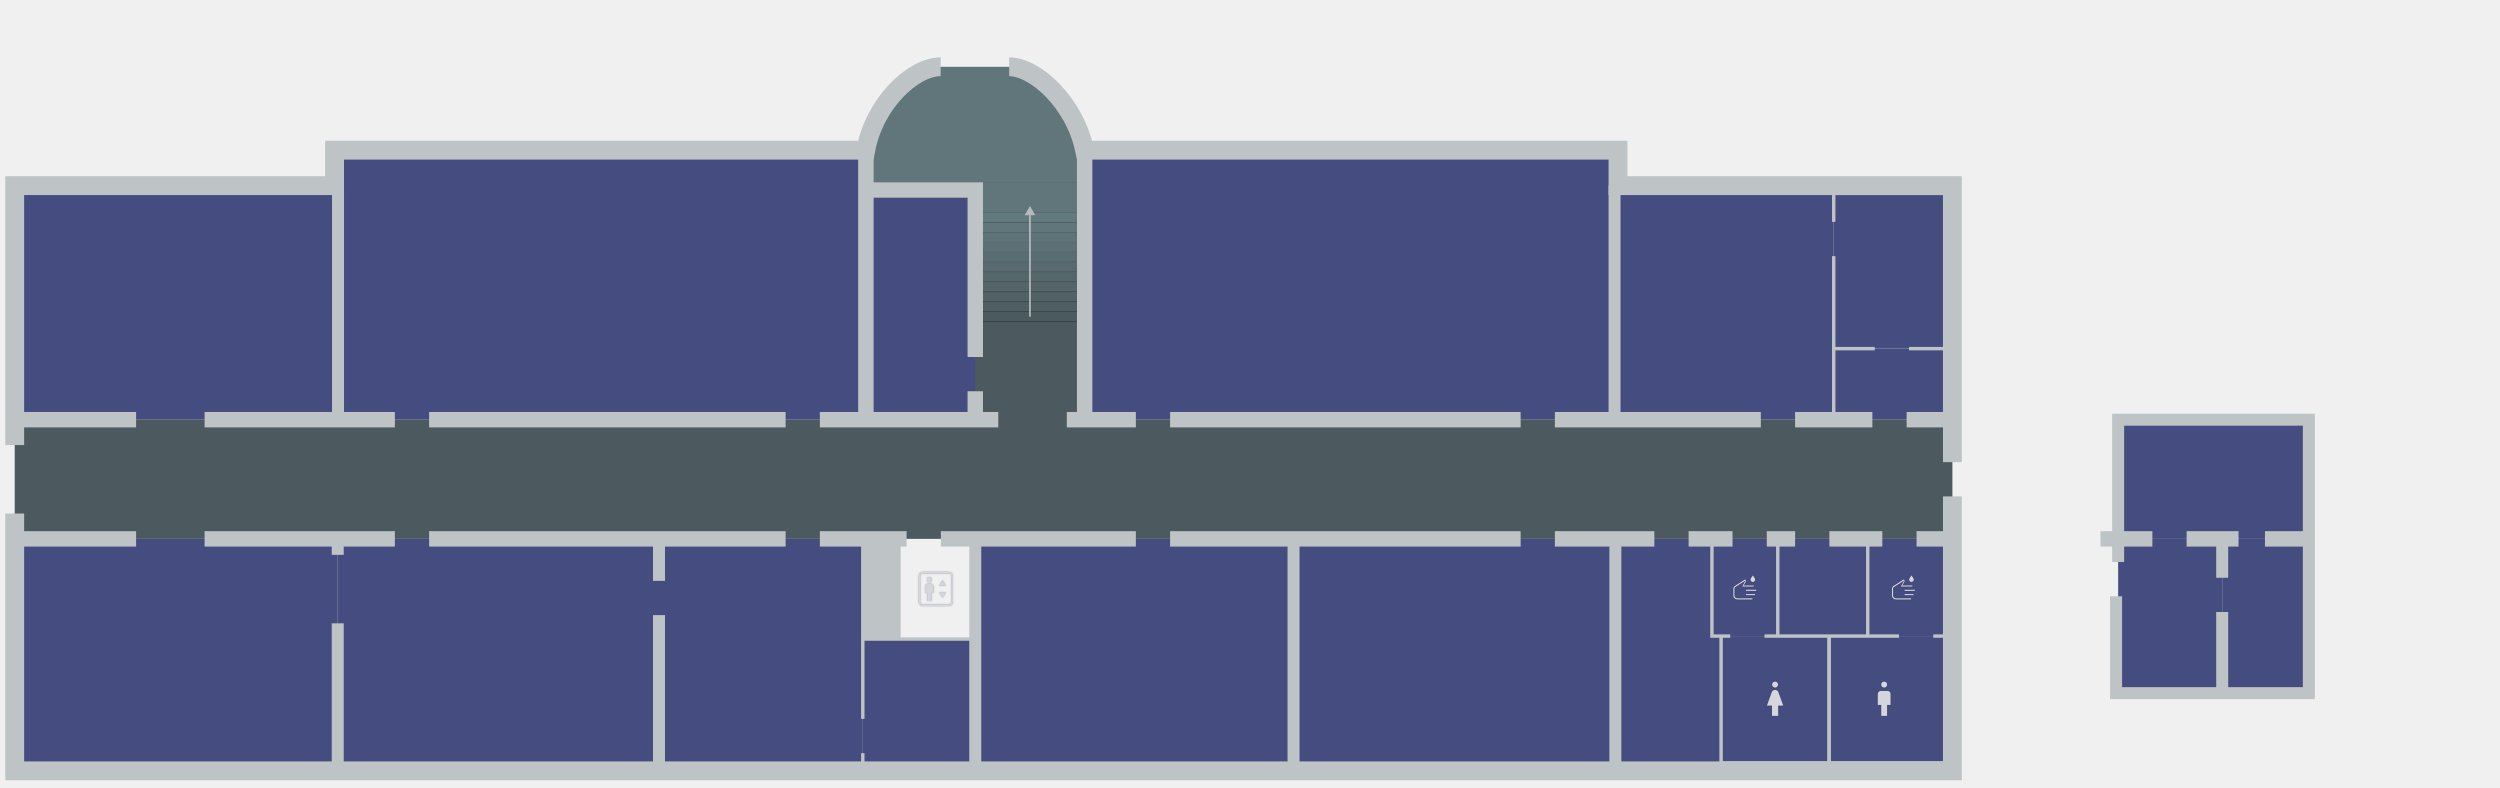
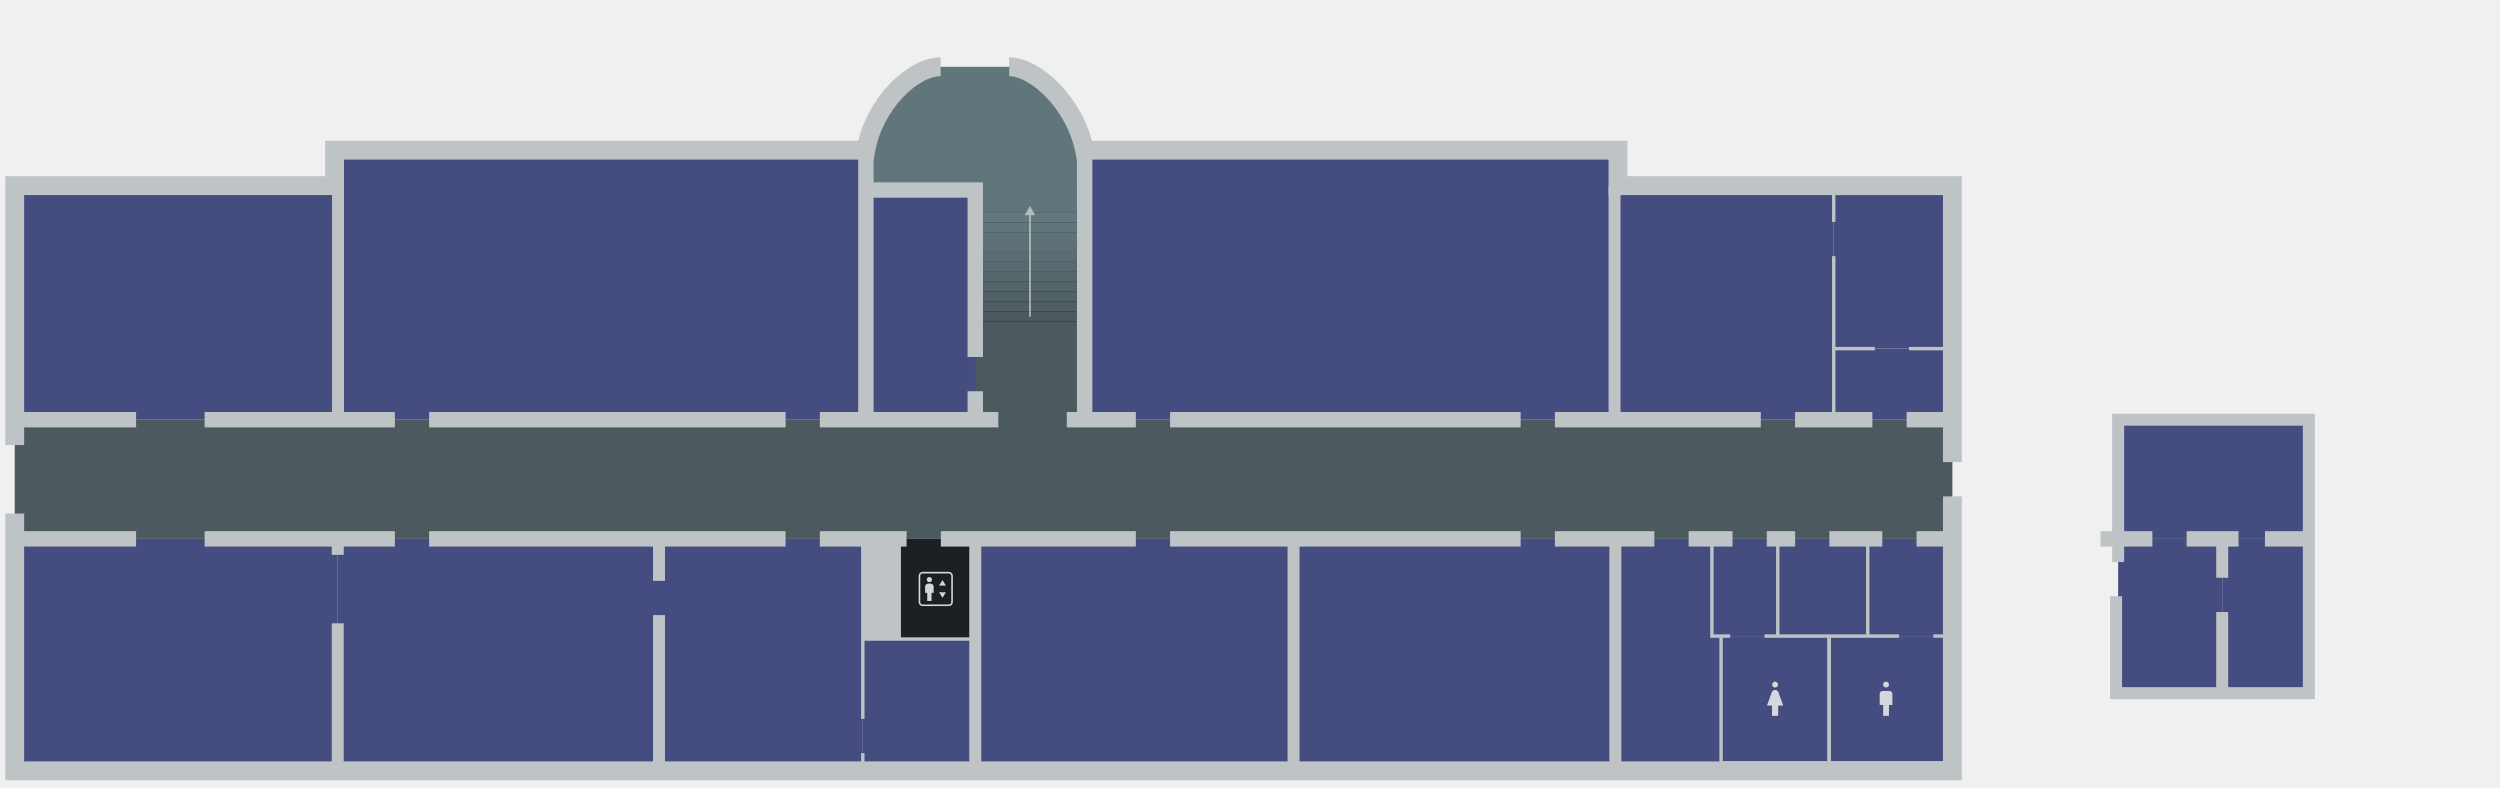
<svg xmlns="http://www.w3.org/2000/svg" width="7300" height="2300" viewBox="0 0 7300 2300" version="1.1" id="svg1" xml:space="preserve">
  <defs id="defs1">
    <linearGradient id="swatch446">
      <stop style="stop-color:#4c5a5f;stop-opacity:1" offset="0" id="stop446" />
    </linearGradient>
    <marker style="overflow:visible" id="Triangle" refX="0" refY="0" orient="auto-start-reverse" markerWidth="1" markerHeight="1" viewBox="0 0 1 1" preserveAspectRatio="xMidYMid">
      <path transform="scale(0.5)" style="fill:context-stroke;fill-rule:evenodd;stroke:context-stroke;stroke-width:1pt" d="M 5.77,0 -2.88,5 V -5 Z" id="path597" />
    </marker>
    <filter style="color-interpolation-filters:sRGB" id="filter15" x="-0.151" y="-0.072" width="1.302" height="1.144">
      <feFlood result="flood" flood-opacity="0.396" flood-color="rgb(0,0,0)" id="feFlood13" />
      <feGaussianBlur result="blur" in="SourceGraphic" stdDeviation="3" id="feGaussianBlur13" />
      <feOffset result="offset" in="blur" dx="0" dy="0" id="feOffset13" />
      <feComposite result="comp1" operator="in" in="flood" in2="offset" id="feComposite14" />
      <feComposite result="comp2" operator="over" in="SourceGraphic" in2="comp1" id="feComposite15" />
    </filter>
    <filter style="color-interpolation-filters:sRGB" id="filter17" x="-0.193" y="-0.072" width="1.386" height="1.144">
      <feFlood result="flood" flood-opacity="0.396" flood-color="rgb(0,0,0)" id="feFlood15" />
      <feGaussianBlur result="blur" in="SourceGraphic" stdDeviation="3" id="feGaussianBlur15" />
      <feOffset result="offset" in="blur" dx="0" dy="0" id="feOffset15" />
      <feComposite result="comp1" operator="in" in="flood" in2="offset" id="feComposite16" />
      <feComposite result="comp2" operator="over" in="SourceGraphic" in2="comp1" id="feComposite17" />
    </filter>
-     <filter style="color-interpolation-filters:sRGB" id="filter19" x="-0.107" y="-0.103" width="1.214" height="1.206">
-       <feFlood result="flood" flood-opacity="0.396" flood-color="rgb(0,0,0)" id="feFlood17" />
-       <feGaussianBlur result="blur" in="SourceGraphic" stdDeviation="3" id="feGaussianBlur17" />
-       <feOffset result="offset" in="blur" dx="0" dy="0" id="feOffset17" />
-       <feComposite result="comp1" operator="in" in="flood" in2="offset" id="feComposite18" />
-       <feComposite result="comp2" operator="over" in="SourceGraphic" in2="comp1" id="feComposite19" />
-     </filter>
    <filter style="color-interpolation-filters:sRGB" id="filter65" x="-0.101" y="-0.101" width="1.202" height="1.202">
      <feFlood result="flood" flood-opacity="0.396" flood-color="rgb(0,0,0)" id="feFlood64" />
      <feGaussianBlur result="blur" in="SourceGraphic" stdDeviation="3" id="feGaussianBlur64" />
      <feOffset result="offset" in="blur" dx="0" dy="0" id="feOffset64" />
      <feComposite result="comp1" operator="in" in="flood" in2="offset" id="feComposite64" />
      <feComposite result="comp2" operator="over" in="SourceGraphic" in2="comp1" id="feComposite65" />
    </filter>
    <filter style="color-interpolation-filters:sRGB" id="filter612" x="-0.017" y="-0.165" width="1.035" height="1.33">
      <feFlood result="flood" flood-opacity="1" flood-color="rgb(0,0,0)" id="feFlood611" />
      <feGaussianBlur result="blur" in="SourceGraphic" stdDeviation="2" id="feGaussianBlur611" />
      <feOffset result="offset" in="blur" dx="0" dy="0" id="feOffset611" />
      <feComposite result="comp1" operator="in" in="flood" in2="offset" id="feComposite611" />
      <feComposite result="comp2" operator="over" in="SourceGraphic" in2="comp1" id="feComposite612" />
    </filter>
    <filter style="color-interpolation-filters:sRGB" id="filter614" x="-0.017" y="-0.165" width="1.035" height="1.33">
      <feFlood result="flood" flood-opacity="1" flood-color="rgb(0,0,0)" id="feFlood612" />
      <feGaussianBlur result="blur" in="SourceGraphic" stdDeviation="2" id="feGaussianBlur612" />
      <feOffset result="offset" in="blur" dx="0" dy="0" id="feOffset612" />
      <feComposite result="comp1" operator="in" in="flood" in2="offset" id="feComposite613" />
      <feComposite result="comp2" operator="over" in="SourceGraphic" in2="comp1" id="feComposite614" />
    </filter>
    <filter style="color-interpolation-filters:sRGB" id="filter616" x="-0.017" y="-0.165" width="1.035" height="1.33">
      <feFlood result="flood" flood-opacity="1" flood-color="rgb(0,0,0)" id="feFlood614" />
      <feGaussianBlur result="blur" in="SourceGraphic" stdDeviation="2" id="feGaussianBlur614" />
      <feOffset result="offset" in="blur" dx="0" dy="0" id="feOffset614" />
      <feComposite result="comp1" operator="in" in="flood" in2="offset" id="feComposite615" />
      <feComposite result="comp2" operator="over" in="SourceGraphic" in2="comp1" id="feComposite616" />
    </filter>
    <filter style="color-interpolation-filters:sRGB" id="filter618" x="-0.017" y="-0.165" width="1.035" height="1.33">
      <feFlood result="flood" flood-opacity="1" flood-color="rgb(0,0,0)" id="feFlood616" />
      <feGaussianBlur result="blur" in="SourceGraphic" stdDeviation="2" id="feGaussianBlur616" />
      <feOffset result="offset" in="blur" dx="0" dy="0" id="feOffset616" />
      <feComposite result="comp1" operator="in" in="flood" in2="offset" id="feComposite617" />
      <feComposite result="comp2" operator="over" in="SourceGraphic" in2="comp1" id="feComposite618" />
    </filter>
    <filter style="color-interpolation-filters:sRGB" id="filter620" x="-0.017" y="-0.165" width="1.035" height="1.33">
      <feFlood result="flood" flood-opacity="1" flood-color="rgb(0,0,0)" id="feFlood618" />
      <feGaussianBlur result="blur" in="SourceGraphic" stdDeviation="2" id="feGaussianBlur618" />
      <feOffset result="offset" in="blur" dx="0" dy="0" id="feOffset618" />
      <feComposite result="comp1" operator="in" in="flood" in2="offset" id="feComposite619" />
      <feComposite result="comp2" operator="over" in="SourceGraphic" in2="comp1" id="feComposite620" />
    </filter>
    <filter style="color-interpolation-filters:sRGB" id="filter622" x="-0.017" y="-0.165" width="1.035" height="1.33">
      <feFlood result="flood" flood-opacity="1" flood-color="rgb(0,0,0)" id="feFlood620" />
      <feGaussianBlur result="blur" in="SourceGraphic" stdDeviation="2" id="feGaussianBlur620" />
      <feOffset result="offset" in="blur" dx="0" dy="0" id="feOffset620" />
      <feComposite result="comp1" operator="in" in="flood" in2="offset" id="feComposite621" />
      <feComposite result="comp2" operator="over" in="SourceGraphic" in2="comp1" id="feComposite622" />
    </filter>
    <filter style="color-interpolation-filters:sRGB" id="filter624" x="-0.017" y="-0.165" width="1.035" height="1.33">
      <feFlood result="flood" flood-opacity="1" flood-color="rgb(0,0,0)" id="feFlood622" />
      <feGaussianBlur result="blur" in="SourceGraphic" stdDeviation="2" id="feGaussianBlur622" />
      <feOffset result="offset" in="blur" dx="0" dy="0" id="feOffset622" />
      <feComposite result="comp1" operator="in" in="flood" in2="offset" id="feComposite623" />
      <feComposite result="comp2" operator="over" in="SourceGraphic" in2="comp1" id="feComposite624" />
    </filter>
    <filter style="color-interpolation-filters:sRGB" id="filter626" x="-0.017" y="-0.165" width="1.035" height="1.33">
      <feFlood result="flood" flood-opacity="1" flood-color="rgb(0,0,0)" id="feFlood624" />
      <feGaussianBlur result="blur" in="SourceGraphic" stdDeviation="2" id="feGaussianBlur624" />
      <feOffset result="offset" in="blur" dx="0" dy="0" id="feOffset624" />
      <feComposite result="comp1" operator="in" in="flood" in2="offset" id="feComposite625" />
      <feComposite result="comp2" operator="over" in="SourceGraphic" in2="comp1" id="feComposite626" />
    </filter>
    <filter style="color-interpolation-filters:sRGB" id="filter628" x="-0.017" y="-0.165" width="1.035" height="1.33">
      <feFlood result="flood" flood-opacity="1" flood-color="rgb(0,0,0)" id="feFlood626" />
      <feGaussianBlur result="blur" in="SourceGraphic" stdDeviation="2" id="feGaussianBlur626" />
      <feOffset result="offset" in="blur" dx="0" dy="0" id="feOffset626" />
      <feComposite result="comp1" operator="in" in="flood" in2="offset" id="feComposite627" />
      <feComposite result="comp2" operator="over" in="SourceGraphic" in2="comp1" id="feComposite628" />
    </filter>
    <filter style="color-interpolation-filters:sRGB" id="filter630" x="-0.017" y="-0.165" width="1.035" height="1.33">
      <feFlood result="flood" flood-opacity="1" flood-color="rgb(0,0,0)" id="feFlood628" />
      <feGaussianBlur result="blur" in="SourceGraphic" stdDeviation="2" id="feGaussianBlur628" />
      <feOffset result="offset" in="blur" dx="0" dy="0" id="feOffset628" />
      <feComposite result="comp1" operator="in" in="flood" in2="offset" id="feComposite629" />
      <feComposite result="comp2" operator="over" in="SourceGraphic" in2="comp1" id="feComposite630" />
    </filter>
    <filter style="color-interpolation-filters:sRGB" id="filter632" x="-0.017" y="-0.165" width="1.035" height="1.33">
      <feFlood result="flood" flood-opacity="1" flood-color="rgb(0,0,0)" id="feFlood630" />
      <feGaussianBlur result="blur" in="SourceGraphic" stdDeviation="2" id="feGaussianBlur630" />
      <feOffset result="offset" in="blur" dx="0" dy="0" id="feOffset630" />
      <feComposite result="comp1" operator="in" in="flood" in2="offset" id="feComposite631" />
      <feComposite result="comp2" operator="over" in="SourceGraphic" in2="comp1" id="feComposite632" />
    </filter>
    <filter style="color-interpolation-filters:sRGB" id="filter634" x="-0.017" y="-0.165" width="1.035" height="1.33">
      <feFlood result="flood" flood-opacity="1" flood-color="rgb(0,0,0)" id="feFlood632" />
      <feGaussianBlur result="blur" in="SourceGraphic" stdDeviation="2" id="feGaussianBlur632" />
      <feOffset result="offset" in="blur" dx="0" dy="0" id="feOffset632" />
      <feComposite result="comp1" operator="in" in="flood" in2="offset" id="feComposite633" />
      <feComposite result="comp2" operator="over" in="SourceGraphic" in2="comp1" id="feComposite634" />
    </filter>
    <filter style="color-interpolation-filters:sRGB" id="filter636" x="-0.017" y="-0.165" width="1.035" height="1.33">
      <feFlood result="flood" flood-opacity="1" flood-color="rgb(0,0,0)" id="feFlood634" />
      <feGaussianBlur result="blur" in="SourceGraphic" stdDeviation="2" id="feGaussianBlur634" />
      <feOffset result="offset" in="blur" dx="0" dy="0" id="feOffset634" />
      <feComposite result="comp1" operator="in" in="flood" in2="offset" id="feComposite635" />
      <feComposite result="comp2" operator="over" in="SourceGraphic" in2="comp1" id="feComposite636" />
    </filter>
    <filter style="color-interpolation-filters:sRGB" id="filter661" x="-0.017" y="-0.165" width="1.035" height="1.33">
      <feFlood result="flood" flood-opacity="1" flood-color="rgb(0,0,0)" id="feFlood660" />
      <feGaussianBlur result="blur" in="SourceGraphic" stdDeviation="2" id="feGaussianBlur660" />
      <feOffset result="offset" in="blur" dx="0" dy="0" id="feOffset660" />
      <feComposite result="comp1" operator="in" in="flood" in2="offset" id="feComposite660" />
      <feComposite result="comp2" operator="over" in="SourceGraphic" in2="comp1" id="feComposite661" />
    </filter>
    <filter style="color-interpolation-filters:sRGB" id="filter663" x="-0.017" y="-0.165" width="1.035" height="1.33">
      <feFlood result="flood" flood-opacity="1" flood-color="rgb(0,0,0)" id="feFlood661" />
      <feGaussianBlur result="blur" in="SourceGraphic" stdDeviation="2" id="feGaussianBlur661" />
      <feOffset result="offset" in="blur" dx="0" dy="0" id="feOffset661" />
      <feComposite result="comp1" operator="in" in="flood" in2="offset" id="feComposite662" />
      <feComposite result="comp2" operator="over" in="SourceGraphic" in2="comp1" id="feComposite663" />
    </filter>
    <filter style="color-interpolation-filters:sRGB" id="filter665" x="-0.017" y="-0.165" width="1.035" height="1.33">
      <feFlood result="flood" flood-opacity="1" flood-color="rgb(0,0,0)" id="feFlood663" />
      <feGaussianBlur result="blur" in="SourceGraphic" stdDeviation="2" id="feGaussianBlur663" />
      <feOffset result="offset" in="blur" dx="0" dy="0" id="feOffset663" />
      <feComposite result="comp1" operator="in" in="flood" in2="offset" id="feComposite664" />
      <feComposite result="comp2" operator="over" in="SourceGraphic" in2="comp1" id="feComposite665" />
    </filter>
    <filter style="color-interpolation-filters:sRGB" id="filter667" x="-0.017" y="-0.165" width="1.035" height="1.33">
      <feFlood result="flood" flood-opacity="1" flood-color="rgb(0,0,0)" id="feFlood665" />
      <feGaussianBlur result="blur" in="SourceGraphic" stdDeviation="2" id="feGaussianBlur665" />
      <feOffset result="offset" in="blur" dx="0" dy="0" id="feOffset665" />
      <feComposite result="comp1" operator="in" in="flood" in2="offset" id="feComposite666" />
      <feComposite result="comp2" operator="over" in="SourceGraphic" in2="comp1" id="feComposite667" />
    </filter>
    <filter style="color-interpolation-filters:sRGB" id="filter669" x="-0.017" y="-0.165" width="1.035" height="1.33">
      <feFlood result="flood" flood-opacity="1" flood-color="rgb(0,0,0)" id="feFlood667" />
      <feGaussianBlur result="blur" in="SourceGraphic" stdDeviation="2" id="feGaussianBlur667" />
      <feOffset result="offset" in="blur" dx="0" dy="0" id="feOffset667" />
      <feComposite result="comp1" operator="in" in="flood" in2="offset" id="feComposite668" />
      <feComposite result="comp2" operator="over" in="SourceGraphic" in2="comp1" id="feComposite669" />
    </filter>
    <filter style="color-interpolation-filters:sRGB" id="filter671" x="-0.017" y="-0.165" width="1.035" height="1.33">
      <feFlood result="flood" flood-opacity="1" flood-color="rgb(0,0,0)" id="feFlood669" />
      <feGaussianBlur result="blur" in="SourceGraphic" stdDeviation="2" id="feGaussianBlur669" />
      <feOffset result="offset" in="blur" dx="0" dy="0" id="feOffset669" />
      <feComposite result="comp1" operator="in" in="flood" in2="offset" id="feComposite670" />
      <feComposite result="comp2" operator="over" in="SourceGraphic" in2="comp1" id="feComposite671" />
    </filter>
    <filter style="color-interpolation-filters:sRGB" id="filter673" x="-0.017" y="-0.165" width="1.035" height="1.33">
      <feFlood result="flood" flood-opacity="1" flood-color="rgb(0,0,0)" id="feFlood671" />
      <feGaussianBlur result="blur" in="SourceGraphic" stdDeviation="2" id="feGaussianBlur671" />
      <feOffset result="offset" in="blur" dx="0" dy="0" id="feOffset671" />
      <feComposite result="comp1" operator="in" in="flood" in2="offset" id="feComposite672" />
      <feComposite result="comp2" operator="over" in="SourceGraphic" in2="comp1" id="feComposite673" />
    </filter>
    <filter style="color-interpolation-filters:sRGB" id="filter675" x="-0.017" y="-0.165" width="1.035" height="1.33">
      <feFlood result="flood" flood-opacity="1" flood-color="rgb(0,0,0)" id="feFlood673" />
      <feGaussianBlur result="blur" in="SourceGraphic" stdDeviation="2" id="feGaussianBlur673" />
      <feOffset result="offset" in="blur" dx="0" dy="0" id="feOffset673" />
      <feComposite result="comp1" operator="in" in="flood" in2="offset" id="feComposite674" />
      <feComposite result="comp2" operator="over" in="SourceGraphic" in2="comp1" id="feComposite675" />
    </filter>
    <filter style="color-interpolation-filters:sRGB" id="filter677" x="-0.017" y="-0.165" width="1.035" height="1.33">
      <feFlood result="flood" flood-opacity="1" flood-color="rgb(0,0,0)" id="feFlood675" />
      <feGaussianBlur result="blur" in="SourceGraphic" stdDeviation="2" id="feGaussianBlur675" />
      <feOffset result="offset" in="blur" dx="0" dy="0" id="feOffset675" />
      <feComposite result="comp1" operator="in" in="flood" in2="offset" id="feComposite676" />
      <feComposite result="comp2" operator="over" in="SourceGraphic" in2="comp1" id="feComposite677" />
    </filter>
    <filter style="color-interpolation-filters:sRGB" id="filter679" x="-0.017" y="-0.165" width="1.035" height="1.33">
      <feFlood result="flood" flood-opacity="1" flood-color="rgb(0,0,0)" id="feFlood677" />
      <feGaussianBlur result="blur" in="SourceGraphic" stdDeviation="2" id="feGaussianBlur677" />
      <feOffset result="offset" in="blur" dx="0" dy="0" id="feOffset677" />
      <feComposite result="comp1" operator="in" in="flood" in2="offset" id="feComposite678" />
      <feComposite result="comp2" operator="over" in="SourceGraphic" in2="comp1" id="feComposite679" />
    </filter>
    <filter style="color-interpolation-filters:sRGB" id="filter681" x="-0.017" y="-0.165" width="1.035" height="1.33">
      <feFlood result="flood" flood-opacity="1" flood-color="rgb(0,0,0)" id="feFlood679" />
      <feGaussianBlur result="blur" in="SourceGraphic" stdDeviation="2" id="feGaussianBlur679" />
      <feOffset result="offset" in="blur" dx="0" dy="0" id="feOffset679" />
      <feComposite result="comp1" operator="in" in="flood" in2="offset" id="feComposite680" />
      <feComposite result="comp2" operator="over" in="SourceGraphic" in2="comp1" id="feComposite681" />
    </filter>
    <filter style="color-interpolation-filters:sRGB" id="filter182-2" x="-0.103" y="-0.072" width="1.207" height="1.144">
      <feFlood result="flood" flood-opacity="0.396" flood-color="rgb(0,0,0)" id="feFlood181-9" />
      <feGaussianBlur result="blur" in="SourceGraphic" stdDeviation="3" id="feGaussianBlur181-8" />
      <feOffset result="offset" in="blur" dx="0" dy="0" id="feOffset181-4" />
      <feComposite result="comp1" operator="in" in="flood" in2="offset" id="feComposite181-5" />
      <feComposite result="comp2" operator="over" in="SourceGraphic" in2="comp1" id="feComposite182-1" />
    </filter>
  </defs>
  <g id="floor_0" transform="matrix(40.99417,0,0,40.99417,1.00188,-9610.757)" style="display:inline">
    <path style="font-variation-settings:'wdth' 70,'wght' 600;display:inline;fill:#4c5a5f;fill-opacity:1;stroke:none;stroke-width:.488" d="m 1.024,264.337 h 60.628 v -19.149 l 15.581,-0.049 v 19.198 H 139.044 l 1e-5,8.489 H 1.024 Z" id="path455" />
    <g id="rooms_0" style="display:inline" transform="matrix(0.02439371,0,0,0.02439371,-0.02443957,255.9871)">
-       <rect style="font-variation-settings:'wdth' 70,'wght' 600;fill:#000;fill-opacity:0;stroke:none;stroke-width:10.017;stroke-linecap:butt;stroke-linejoin:miter;stroke-dasharray:none;stroke-opacity:1" id="rect2" width="205" height="292.5" x="2629.906" y="690.28" />
+       <rect style="font-variation-settings:'wdth' 70,'wght' 600;fill:#1b2022;fill-opacity:1;stroke:none;stroke-width:10.017;stroke-linecap:butt;stroke-linejoin:miter;stroke-dasharray:none;stroke-opacity:1" id="rect2" width="205" height="292.5" x="2629.906" y="690.28" />
      <rect style="font-variation-settings:'wdth' 70,'wght' 600;display:inline;fill:#454c7f;fill-opacity:1;stroke-width:975.496;stroke-dasharray:none" id="GU001" width="1547.352" height="787" x="3167.152" y="-444.72" />
      <rect style="font-variation-settings:'wdth' 70,'wght' 600;display:inline;fill:#454c7f;fill-opacity:1;stroke-width:584.643;stroke-dasharray:none" id="GU002" width="639.964" height="683.5" x="4714.504" y="-341.22" />
      <rect style="font-variation-settings:'wdth' 70,'wght' 600;display:inline;fill:#454c7f;fill-opacity:1;stroke-width:227.443;stroke-dasharray:none" id="GU003" width="319.033" height="207.5" x="5354.468" y="134.78" />
      <rect style="font-variation-settings:'wdth' 70,'wght' 600;display:inline;fill:#454c7f;fill-opacity:1;stroke-width:334.38;stroke-dasharray:none" id="GU003_A" width="319.033" height="448.496" x="5354.468" y="-313.716" />
      <rect style="font-variation-settings:'wdth' 70,'wght' 600;display:inline;fill:#454c7f;fill-opacity:1;stroke-width:241.377;stroke-dasharray:none" id="GU005" width="262.691" height="283.836" x="5191.104" y="690.28" />
      <path style="font-variation-settings:'wdth' 70,'wght' 600;display:inline;fill:#454c7f;fill-opacity:1;stroke:none;stroke-width:0;stroke-linecap:butt;stroke-dasharray:none;stroke-opacity:1" d="m 4716.866,690.28 h 281.992 v 283.836 h 26.528 v 393.478 h -308.519 z" id="GU007" />
      <rect style="font-variation-settings:'wdth' 70,'wght' 600;display:inline;fill:#454c7f;fill-opacity:1;stroke-width:705.248;stroke-dasharray:none" id="GU008" width="939.745" height="677.314" x="3777.121" y="690.28" />
      <rect style="font-variation-settings:'wdth' 70,'wght' 600;display:inline;fill:#454c7f;fill-opacity:1;stroke-width:701.333;stroke-dasharray:none" id="GU009" width="929.341" height="677.314" x="2847.78" y="690.28" />
      <rect style="font-variation-settings:'wdth' 70,'wght' 600;display:inline;fill:#454c7f;fill-opacity:1;stroke-width:562.134;stroke-dasharray:none" id="GU010" width="595.121" height="679.5" x="1924.284" y="690.28" />
      <rect style="font-variation-settings:'wdth' 70,'wght' 600;display:inline;fill:#454c7f;fill-opacity:1;stroke-width:313.095;stroke-dasharray:none" id="GU010_A" width="326" height="384.814" x="2519.406" y="982.78" />
      <rect style="font-variation-settings:'wdth' 70,'wght' 600;display:inline;fill:#454c7f;fill-opacity:1;stroke-width:705.763;stroke-dasharray:none" id="GU011" width="938.093" height="679.5" x="986.191" y="690.28" />
      <rect style="font-variation-settings:'wdth' 70,'wght' 600;display:inline;fill:#454c7f;fill-opacity:1;stroke-width:707.679;stroke-dasharray:none" id="GU012" width="943.191" height="679.5" x="43" y="690.28" />
      <rect style="font-variation-settings:'wdth' 70,'wght' 600;display:inline;fill:#454c7f;fill-opacity:1;stroke-width:710.07;stroke-dasharray:none" id="GU013" width="944" height="683.5" x="43" y="-341.22" />
      <rect style="font-variation-settings:'wdth' 70,'wght' 600;display:inline;opacity:1;fill:#454c7f;fill-opacity:1;stroke-width:972.385;stroke-dasharray:none" id="GU014" width="1541.408" height="785" x="987" y="-442.72" />
      <rect style="font-variation-settings:'wdth' 70,'wght' 600;display:inline;opacity:1;fill:#454c7f;fill-opacity:1;stroke-width:409.135;stroke-dasharray:none" id="GU015" width="319.372" height="670.729" x="2528.408" y="-328.449" />
      <rect style="font-variation-settings:'wdth' 70,'wght' 600;display:inline;fill:#454c7f;fill-opacity:1;stroke-width:298.435;stroke-dasharray:none" id="GU_outside_1_A" width="253" height="450.5" x="6488.807" y="690.28" />
      <rect style="font-variation-settings:'wdth' 70,'wght' 600;display:inline;fill:#454c7f;fill-opacity:1;stroke-width:327.031;stroke-dasharray:none" id="GU_outside_1" width="303.806" height="450.5" x="6185.001" y="690.28" />
      <rect style="font-variation-settings:'wdth' 70,'wght' 600;display:inline;fill:#454c7f;fill-opacity:1;stroke-width:389.12;stroke-dasharray:none" id="GU_outside_2" width="556.806" height="348" x="6185.001" y="342.28" />
-       <rect style="font-variation-settings:'wdth' 70,'wght' 600;display:inline;fill:#454c7f;fill-opacity:1;stroke-width:206.492;stroke-dasharray:none" id="rect22" width="192.246" height="283.836" x="4998.858" y="690.28" />
-       <rect style="font-variation-settings:'wdth' 70,'wght' 600;display:inline;fill:#454c7f;fill-opacity:1;stroke-width:220.747;stroke-dasharray:none" id="rect44" width="219.705" height="283.836" x="5453.794" y="690.28" />
-       <rect style="font-variation-settings:'wdth' 70,'wght' 600;display:inline;fill:#454c7f;fill-opacity:1;stroke-width:308.334;stroke-dasharray:none" id="rect45" width="332.437" height="365.978" x="5341.062" y="974.116" />
-       <rect style="font-variation-settings:'wdth' 70,'wght' 600;display:inline;fill:#454c7f;fill-opacity:1;stroke-width:300.461;stroke-dasharray:none" id="rect46" width="315.676" height="365.978" x="5025.386" y="974.116" />
+       <rect style="font-variation-settings:'wdth' 70,'wght' 600;display:inline;fill:#454c7f;fill-opacity:1;stroke-width:206.492;stroke-dasharray:none" id="GU006" width="192.246" height="283.836" x="4998.858" y="690.28" />
+       <rect style="font-variation-settings:'wdth' 70,'wght' 600;display:inline;fill:#454c7f;fill-opacity:1;stroke-width:220.747;stroke-dasharray:none" id="GU004" width="219.705" height="283.836" x="5453.794" y="690.28" />
+       <rect style="font-variation-settings:'wdth' 70,'wght' 600;display:inline;fill:#454c7f;fill-opacity:1;stroke-width:308.334;stroke-dasharray:none" id="GU004_A" width="332.437" height="365.978" x="5341.062" y="974.116" />
+       <rect style="font-variation-settings:'wdth' 70,'wght' 600;display:inline;fill:#454c7f;fill-opacity:1;stroke-width:300.461;stroke-dasharray:none" id="GU006_A" width="315.676" height="365.978" x="5025.386" y="974.116" />
    </g>
    <g id="staires_0" transform="matrix(-0.02439371,0,0,-0.02439371,133.4004,264.7323)" style="display:inline">
      <path style="font-variation-settings:'wdth' 70,'wght' 600;display:inline;fill:#60767b;fill-opacity:1;stroke:none;stroke-width:0;stroke-linecap:butt;stroke-dasharray:none;stroke-opacity:1" d="m 2941.231,709.452 c -60.903,234.251 -60.752,234.045 -218.372,337.296 h -200 C 2351.9,929.875 2351.903,929.875 2302.487,709.452 Z" id="path147" transform="translate(-4.1749921e-4,-8.386638e-5)" />
      <rect style="font-variation-settings:'wdth' 70,'wght' 600;display:inline;fill:#4c5a5f;fill-opacity:1;stroke-width:8.085;stroke-dasharray:none;filter:url(#filter661)" id="rect147" width="274.372" height="29.064" x="-2599.36" y="-331.615" transform="scale(-1)" />
      <rect style="font-variation-settings:'wdth' 70,'wght' 600;display:inline;fill:#4f5e63;fill-opacity:1;stroke-width:8.085;stroke-dasharray:none;filter:url(#filter663)" id="rect148" width="274.372" height="29.064" x="-2599.36" y="-360.68" transform="scale(-1)" />
      <rect style="font-variation-settings:'wdth' 70,'wght' 600;display:inline;fill:#516166;fill-opacity:1;stroke-width:8.085;stroke-dasharray:none;filter:url(#filter665)" id="rect149" width="274.372" height="29.064" x="-2599.36" y="-389.744" transform="scale(-1)" />
      <rect style="font-variation-settings:'wdth' 70,'wght' 600;display:inline;fill:#546469;fill-opacity:1;stroke-width:8.085;stroke-dasharray:none;filter:url(#filter667)" id="rect150" width="274.372" height="29.064" x="-2599.36" y="-418.808" transform="scale(-1)" />
      <rect style="font-variation-settings:'wdth' 70,'wght' 600;display:inline;fill:#56676c;fill-opacity:1;stroke-width:8.085;stroke-dasharray:none;filter:url(#filter669)" id="rect151" width="274.372" height="29.064" x="-2599.36" y="-447.873" transform="scale(-1)" />
      <rect style="font-variation-settings:'wdth' 70,'wght' 600;display:inline;fill:#586a6f;fill-opacity:1;stroke-width:8.085;stroke-dasharray:none;filter:url(#filter671)" id="rect152" width="274.372" height="29.064" x="-2599.36" y="-476.937" transform="scale(-1)" />
      <rect style="font-variation-settings:'wdth' 70,'wght' 600;display:inline;fill:#5a6d72;fill-opacity:1;stroke-width:8.085;stroke-dasharray:none;filter:url(#filter673)" id="rect153" width="274.372" height="29.064" x="-2599.36" y="-506.002" transform="scale(-1)" />
      <rect style="font-variation-settings:'wdth' 70,'wght' 600;display:inline;fill:#5c7075;fill-opacity:1;stroke-width:8.085;stroke-dasharray:none;filter:url(#filter675)" id="rect154" width="274.372" height="29.064" x="-2599.36" y="-535.066" transform="scale(-1)" />
      <rect style="font-variation-settings:'wdth' 70,'wght' 600;display:inline;fill:#5e7378;fill-opacity:1;stroke-width:8.085;stroke-dasharray:none;filter:url(#filter677)" id="rect155" width="274.372" height="29.064" x="-2599.36" y="-564.13" transform="scale(-1)" />
      <rect style="font-variation-settings:'wdth' 70,'wght' 600;display:inline;fill:#60767b;fill-opacity:1;stroke-width:8.085;stroke-dasharray:none;filter:url(#filter679)" id="rect156" width="274.372" height="29.064" x="-2599.36" y="-593.195" transform="scale(-1)" />
      <rect style="font-variation-settings:'wdth' 70,'wght' 600;display:inline;fill:#62797e;fill-opacity:1;stroke-width:8.085;stroke-dasharray:none;filter:url(#filter681)" id="rect157" width="274.372" height="29.064" x="-2599.36" y="-622.259" transform="scale(-1)" />
      <rect style="font-variation-settings:'wdth' 70,'wght' 600;display:inline;fill:#60767b;fill-opacity:1;stroke-width:14.005;stroke-dasharray:none" id="rect158" width="274.372" height="87.203" x="-2599.36" y="-709.462" transform="scale(-1)" />
      <path style="font-variation-settings:'wdth' 70,'wght' 600;display:inline;opacity:.9;fill:none;fill-opacity:1;stroke:#bec3c6;stroke-width:5;stroke-dasharray:none;stroke-opacity:1;marker-end:url(#Triangle)" d="M 2462.173,317.083 V 622.259" id="path161" />
    </g>
    <g id="walls_0" transform="matrix(0.02439371,0,0,0.02439371,-0.02443957,244.1995)" style="display:inline">
      <path style="font-variation-settings:'wdth' 70,'wght' 600;fill:none;stroke:#bec3c6;stroke-width:55;stroke-linecap:butt;stroke-dasharray:none;stroke-opacity:1" d="M 2746.78,-205.025 C 2665.287,-205.133 2553.021,-97.649 2528,38.5 H 977 v 103.5 H 43 v 757.5" id="path173" />
      <path style="font-variation-settings:'wdth' 70,'wght' 600;fill:none;stroke:#bec3c6;stroke-width:55;stroke-dasharray:none;stroke-opacity:1" d="M 5701,949.5 V 142 h -976.5 v -103.5 H 3167 c -28.961,-139.184 -144.55,-243.525 -220.22,-243.525" id="path203" />
      <path style="font-variation-settings:'wdth' 70,'wght' 600;fill:none;stroke:#bec3c6;stroke-width:55;stroke-linecap:butt;stroke-dasharray:none;stroke-opacity:1" d="m 43,1099.5 v 751.314 h 5658 v -801.314" id="path204" />
      <path style="font-variation-settings:'wdth' 70,'wght' 600;fill:none;stroke:#bec3c6;stroke-width:45;stroke-linecap:butt;stroke-dasharray:none;stroke-opacity:1" d="M 397.418,1225.5 H 43" id="path205" transform="translate(-1.3713269e-7,-399.9998)" />
      <path style="font-variation-settings:'wdth' 70,'wght' 600;fill:none;stroke:#bec3c6;stroke-width:45;stroke-linecap:butt;stroke-dasharray:none;stroke-opacity:1" d="M 1153.012,825.5 H 597.418" id="path206" />
      <path style="font-variation-settings:'wdth' 70,'wght' 600;fill:none;stroke:#bec3c6;stroke-width:45;stroke-linecap:butt;stroke-dasharray:none;stroke-opacity:1" d="M 2293.955,1225.5 H 1253.012" id="path207" transform="translate(-1.3713269e-7,-399.9998)" />
      <path style="font-variation-settings:'wdth' 70,'wght' 600;fill:none;stroke:#bec3c6;stroke-width:45;stroke-linecap:butt;stroke-dasharray:none;stroke-opacity:1" d="m 2393.955,825.5 h 521.08" id="path208" />
      <path style="font-variation-settings:'wdth' 70,'wght' 600;fill:none;stroke:#bec3c6;stroke-width:45;stroke-linecap:butt;stroke-dasharray:none;stroke-opacity:1" d="M 3316.662,1225.5 H 3115.035" id="path209" transform="translate(-1.3713269e-7,-399.9998)" />
      <path style="font-variation-settings:'wdth' 70,'wght' 600;fill:none;stroke:#bec3c6;stroke-width:45;stroke-linecap:butt;stroke-dasharray:none;stroke-opacity:1" d="M 4440.255,825.5 H 3416.662" id="path210" />
      <path style="font-variation-settings:'wdth' 70,'wght' 600;fill:none;stroke:#bec3c6;stroke-width:45;stroke-linecap:butt;stroke-dasharray:none;stroke-opacity:1" d="M 5141.604,825.5 H 4540.255" id="path211" />
      <path style="font-variation-settings:'wdth' 70,'wght' 600;fill:none;stroke:#bec3c6;stroke-width:45;stroke-linecap:butt;stroke-dasharray:none;stroke-opacity:1" d="M 5700.999,1225.5 H 5567.332" id="path212" transform="translate(-1.3713269e-7,-399.9998)" />
      <path style="font-variation-settings:'wdth' 70,'wght' 600;fill:none;stroke:#bec3c6;stroke-width:45;stroke-linecap:butt;stroke-dasharray:none;stroke-opacity:1" d="M 397.418,1573.5 H 43" id="path213" transform="translate(-1.3713269e-7,-399.9998)" />
      <path style="font-variation-settings:'wdth' 70,'wght' 600;fill:none;stroke:#bec3c6;stroke-width:45;stroke-linecap:butt;stroke-dasharray:none;stroke-opacity:1" d="M 1153.012,1573.5 H 597.418" id="path214" transform="translate(-1.3713269e-7,-399.9998)" />
      <path style="font-variation-settings:'wdth' 70,'wght' 600;fill:none;stroke:#bec3c6;stroke-width:45;stroke-linecap:butt;stroke-dasharray:none;stroke-opacity:1" d="M 2293.955,1573.5 H 1253.012" id="path215" transform="translate(-1.3713269e-7,-399.9998)" />
      <path style="font-variation-settings:'wdth' 70,'wght' 600;fill:none;stroke:#bec3c6;stroke-width:45;stroke-linecap:butt;stroke-dasharray:none;stroke-opacity:1" d="M 3316.662,1573.5 H 2747.27" id="path216" transform="translate(-1.3713269e-7,-399.9998)" />
      <path style="font-variation-settings:'wdth' 70,'wght' 600;fill:none;stroke:#bec3c6;stroke-width:45;stroke-linecap:butt;stroke-dasharray:none;stroke-opacity:1" d="M 4440.255,1573.5 H 3416.662" id="path217" transform="translate(-1.3713269e-7,-399.9998)" />
      <path style="font-variation-settings:'wdth' 70,'wght' 600;fill:none;stroke:#bec3c6;stroke-width:45;stroke-linecap:butt;stroke-dasharray:none;stroke-opacity:1" d="M 4830.728,1573.5 H 4540.255" id="path218" transform="translate(-1.3713269e-7,-399.9998)" />
      <path style="font-variation-settings:'wdth' 70,'wght' 600;fill:none;stroke:#bec3c6;stroke-width:45;stroke-linecap:butt;stroke-dasharray:none;stroke-opacity:1" d="M 5496.381,1573.5 H 5341.769" id="path219" transform="translate(-1.3713269e-7,-399.9998)" />
      <path style="font-variation-settings:'wdth' 70,'wght' 600;fill:none;stroke:#bec3c6;stroke-width:45;stroke-linecap:butt;stroke-dasharray:none;stroke-opacity:1" d="M 5701,1573.5 H 5596.381" id="path220" transform="translate(-1.3713269e-7,-399.9998)" />
      <path style="font-variation-settings:'wdth' 70,'wght' 600;fill:none;stroke:#bec3c6;stroke-width:45;stroke-linecap:butt;stroke-dasharray:none;stroke-opacity:1" d="m 5241.769,1573.5 h -82.769" id="path221" transform="translate(-1.3713269e-7,-399.9998)" />
      <path style="font-variation-settings:'wdth' 70,'wght' 600;fill:none;stroke:#bec3c6;stroke-width:45;stroke-linecap:butt;stroke-dasharray:none;stroke-opacity:1" d="M 5059,1573.5 H 4930.728" id="path222" transform="translate(-1.3713269e-7,-399.9998)" />
      <path style="font-variation-settings:'wdth' 70,'wght' 600;fill:none;stroke:#bec3c6;stroke-width:45;stroke-linecap:butt;stroke-dasharray:none;stroke-opacity:1" d="M 2647.27,1573.5 H 2393.955" id="path223" transform="translate(-1.3713269e-7,-399.9998)" />
      <path style="font-variation-settings:'wdth' 70,'wght' 600;fill:none;stroke:#bec3c6;stroke-width:45;stroke-linecap:butt;stroke-dasharray:none;stroke-opacity:1" d="m 6284.962,1573.5 h -151.601" id="path224" transform="translate(-1.3713269e-7,-399.9998)" />
      <path style="font-variation-settings:'wdth' 70,'wght' 600;fill:none;stroke:#bec3c6;stroke-width:45;stroke-linecap:butt;stroke-dasharray:none;stroke-opacity:1" d="m 6741.807,1173.5 h -128.125" id="path225" />
      <path style="font-variation-settings:'wdth' 70,'wght' 600;fill:none;stroke:#bec3c6;stroke-width:35;stroke-linecap:butt;stroke-dasharray:none;stroke-opacity:1" d="M 987,146 V 825.5" id="path227" />
      <path style="font-variation-settings:'wdth' 70,'wght' 600;fill:none;stroke:#bec3c6;stroke-width:35;stroke-linecap:butt;stroke-dasharray:none;stroke-opacity:1" d="M 4714.504,142 V 821.5" id="path228" />
      <path style="font-variation-settings:'wdth' 70,'wght' 600;fill:none;stroke:#bec3c6;stroke-width:35;stroke-linecap:butt;stroke-dasharray:none;stroke-opacity:1" d="m 986.191,1420.099 v 432.902" id="path229" />
      <path style="font-variation-settings:'wdth' 70,'wght' 600;fill:none;stroke:#bec3c6;stroke-width:35;stroke-linecap:butt;stroke-dasharray:none;stroke-opacity:1" d="m 1924.284,1396.099 v 456.902" id="path230" />
      <path style="font-variation-settings:'wdth' 70,'wght' 600;fill:none;stroke:#bec3c6;stroke-width:35;stroke-linecap:butt;stroke-dasharray:none;stroke-opacity:1" d="m 2847.78,1171.314 v 679.5" id="path231" />
      <path style="font-variation-settings:'wdth' 70,'wght' 600;fill:none;stroke:#bec3c6;stroke-width:35;stroke-linecap:butt;stroke-dasharray:none;stroke-opacity:1" d="m 3777.121,1173.5 v 679.5" id="path232" />
      <path style="font-variation-settings:'wdth' 70,'wght' 600;fill:none;stroke:#bec3c6;stroke-width:35;stroke-linecap:butt;stroke-dasharray:none;stroke-opacity:1" d="m 4716.866,1173.5 v 679.5" id="path233" />
      <path style="font-variation-settings:'wdth' 70,'wght' 600;fill:none;stroke:#bec3c6;stroke-width:35;stroke-linecap:butt;stroke-dasharray:none;stroke-opacity:1" d="m 6179.001,1341.118 v 282.882 h 562.806 V 825.5 H 6185.001 V 1241.118" id="path235" />
      <path style="font-variation-settings:'wdth' 70,'wght' 600;fill:none;stroke:#bec3c6;stroke-width:35;stroke-linecap:butt;stroke-dasharray:none;stroke-opacity:1" d="m 6488.807,1173.5 v 113.58" id="path236" />
      <path style="font-variation-settings:'wdth' 70,'wght' 600;fill:none;stroke:#bec3c6;stroke-width:10;stroke-linecap:butt;stroke-dasharray:none;stroke-opacity:1" d="m 2519.406,1173.5 v 292.5 h 333" id="path237" />
      <path style="font-variation-settings:'wdth' 70,'wght' 600;fill:none;stroke:#bec3c6;stroke-width:10;stroke-linecap:butt;stroke-dasharray:none;stroke-opacity:1" d="m 2624.906,1173.5 v 292.5" id="path238" />
      <path style="font-variation-settings:'wdth' 70,'wght' 600;fill:none;stroke:#bec3c6;stroke-width:10;stroke-linecap:butt;stroke-dasharray:none;stroke-opacity:1" d="m 2519.406,1466 v 233.128" id="path239" />
      <path style="font-variation-settings:'wdth' 70,'wght' 600;fill:none;stroke:#bec3c6;stroke-width:10;stroke-linecap:butt;stroke-dasharray:none;stroke-opacity:1" d="m 2519.406,1799.128 v 51.686" id="path240" />
      <path style="font-variation-settings:'wdth' 70,'wght' 600;fill:none;stroke:#bec3c6;stroke-width:45;stroke-linecap:butt;stroke-dasharray:none;stroke-opacity:1" d="M 2528.408,40.5 V 825.5" id="path242" />
      <path style="font-variation-settings:'wdth' 70,'wght' 600;fill:none;stroke:#bec3c6;stroke-width:45;stroke-linecap:butt;stroke-dasharray:none;stroke-opacity:1" d="M 3167.152,40.5 V 825.5" id="path244" />
      <path style="font-variation-settings:'wdth' 70,'wght' 600;fill:none;stroke:#bec3c6;stroke-width:10;stroke-linecap:butt;stroke-dasharray:none;stroke-opacity:1" d="m 5052.351,1457.336 h -53.493 v -283.836" id="path245" />
      <path style="font-variation-settings:'wdth' 70,'wght' 600;fill:none;stroke:#bec3c6;stroke-width:10;stroke-linecap:butt;stroke-dasharray:none;stroke-opacity:1" d="M 5545.212,1457.336 H 5152.351" id="path246" />
      <path style="font-variation-settings:'wdth' 70,'wght' 600;fill:none;stroke:#bec3c6;stroke-width:10;stroke-linecap:butt;stroke-dasharray:none;stroke-opacity:1" d="m 5690,1457.336 h -44.788" id="path247" />
      <path style="font-variation-settings:'wdth' 70,'wght' 600;fill:none;stroke:#bec3c6;stroke-width:10;stroke-linecap:butt;stroke-dasharray:none;stroke-opacity:1" d="M 5191.104,1457.336 V 1173.5" id="path248" />
      <path style="font-variation-settings:'wdth' 70,'wght' 600;fill:none;stroke:#bec3c6;stroke-width:10;stroke-linecap:butt;stroke-dasharray:none;stroke-opacity:1" d="M 5453.794,1457.336 V 1173.5" id="path249" />
      <path style="font-variation-settings:'wdth' 70,'wght' 600;fill:none;stroke:#bec3c6;stroke-width:10;stroke-linecap:butt;stroke-dasharray:none;stroke-opacity:1" d="m 5341.062,1850.814 v -393.478" id="path250" />
      <path style="font-variation-settings:'wdth' 70,'wght' 600;fill:none;stroke:#bec3c6;stroke-width:10;stroke-linecap:butt;stroke-dasharray:none;stroke-opacity:1" d="m 5341.062,1850.814 v -393.478" id="path251" />
      <path style="font-variation-settings:'wdth' 70,'wght' 600;fill:none;stroke:#bec3c6;stroke-width:10;stroke-linecap:butt;stroke-dasharray:none;stroke-opacity:1" d="m 5025.605,1850.814 v -393.478" id="path252" />
      <path style="font-variation-settings:'wdth' 70,'wght' 600;fill:none;stroke:#bec3c6;stroke-width:45;stroke-linecap:butt;stroke-dasharray:none;stroke-opacity:1" d="M 2847.78,642.466 V 154.771 H 2528.409" id="path256" />
      <rect style="font-variation-settings:'wdth' 70,'wght' 600;fill:#bec3c6;fill-opacity:1;stroke:none;stroke-width:0;stroke-linecap:butt;stroke-dasharray:none;stroke-opacity:1" id="rect259" width="105.5" height="292.5" x="2519.406" y="1173.5" />
      <path style="font-variation-settings:'wdth' 70,'wght' 600;fill:none;stroke:#bec3c6;stroke-width:35;stroke-linecap:butt;stroke-dasharray:none;stroke-opacity:1" d="m 1924.284,1173.5 v 122.598" id="path266" />
      <path style="font-variation-settings:'wdth' 70,'wght' 600;fill:none;stroke:#bec3c6;stroke-width:35;stroke-linecap:butt;stroke-dasharray:none;stroke-opacity:1" d="m 986.191,1173.5 v 46.598" id="path267" />
      <path style="font-variation-settings:'wdth' 70,'wght' 600;fill:none;stroke:#bec3c6;stroke-width:45;stroke-linecap:butt;stroke-dasharray:none;stroke-opacity:1" d="M 5467.332,825.5 H 5241.604" id="path268" />
      <path style="font-variation-settings:'wdth' 70,'wght' 600;fill:none;stroke:#bec3c6;stroke-width:45;stroke-linecap:butt;stroke-dasharray:none;stroke-opacity:1" d="m 6536.563,1173.5 h -151.601" id="path269" />
      <path style="font-variation-settings:'wdth' 70,'wght' 600;fill:none;stroke:#bec3c6;stroke-width:35;stroke-linecap:butt;stroke-dasharray:none;stroke-opacity:1" d="m 6488.807,1387.08 v 236.92" id="path270" />
      <path style="font-variation-settings:'wdth' 70,'wght' 600;fill:none;stroke:#bec3c6;stroke-width:10;stroke-linecap:butt;stroke-dasharray:none;stroke-opacity:1" d="M 5354.468,825.5 V 347.919" id="path271" />
      <path style="font-variation-settings:'wdth' 70,'wght' 600;fill:none;stroke:#bec3c6;stroke-width:10;stroke-linecap:butt;stroke-dasharray:none;stroke-opacity:1" d="M 5354.468,247.919 V 142" id="path272" />
      <path style="font-variation-settings:'wdth' 70,'wght' 600;fill:none;stroke:#bec3c6;stroke-width:10;stroke-linecap:butt;stroke-dasharray:none;stroke-opacity:1" d="M 5701,618 H 5574.376" id="path273" />
      <path style="font-variation-settings:'wdth' 70,'wght' 600;fill:none;stroke:#bec3c6;stroke-width:10;stroke-linecap:butt;stroke-dasharray:none;stroke-opacity:1" d="M 5474.376,618 H 5354.468" id="path274" />
      <path style="font-variation-settings:'wdth' 70,'wght' 600;fill:none;stroke:#bec3c6;stroke-width:45;stroke-linecap:butt;stroke-dasharray:none;stroke-opacity:1" d="m 2847.78,742.466 v 83.034" id="path275" />
    </g>
    <g id="icons_0" transform="matrix(0.02439371,0,0,0.02439371,-0.02443957,244.1995)" style="display:inline">
-       <path d="m 5493.231,1690.325 v -31.865 h -10.104 v -32.254 q 0,-3.562 2.558,-6.12 2.558,-2.558 6.12,-2.558 h 19.948 q 3.562,0 6.12,2.558 2.558,2.558 2.558,6.12 v 32.254 h -10.104 v 31.865 z m 8.56,-82.642 q -3.689,0 -6.189,-2.554 -2.5,-2.554 -2.5,-6.114 0,-3.689 2.49,-6.189 2.49,-2.5 6.179,-2.5 3.689,0 6.189,2.49 2.5,2.49 2.5,6.179 0,3.56 -2.49,6.124 -2.49,2.565 -6.179,2.565 z" id="path260" style="fill:#fff;fill-opacity:.799;stroke-width:.13;filter:url(#filter17)" />
+       <path d="m 5498.731,1690.325 v -31.865 h -10.104 v -32.254 q 0,-3.562 2.558,-6.12 2.558,-2.558 6.12,-2.558 h 19.948 q 3.562,0 6.12,2.558 2.558,2.558 2.558,6.12 v 32.254 h -10.104 v 31.865 z m 8.56,-82.642 q -3.689,0 -6.189,-2.554 -2.5,-2.554 -2.5,-6.114 0,-3.689 2.49,-6.189 2.49,-2.5 6.179,-2.5 3.689,0 6.189,2.49 2.5,2.49 2.5,6.179 0,3.56 -2.49,6.124 -2.49,2.565 -6.179,2.565 z" id="path260" style="fill:#fff;fill-opacity:.799;stroke-width:.13;filter:url(#filter17)" />
      <path d="m 5174.156,1690.325 v -30.052 h -14.767 l 14.21,-39.446 q 1.121,-2.898 3.837,-4.589 2.716,-1.691 5.788,-1.691 3.072,0 5.788,1.691 2.716,1.691 3.854,4.578 l 14.192,39.457 h -14.767 v 30.052 z m 9.078,-82.642 q -3.689,0 -6.189,-2.55 -2.5,-2.55 -2.5,-6.118 0,-3.689 2.49,-6.189 2.49,-2.5 6.179,-2.5 3.689,0 6.189,2.49 2.5,2.49 2.5,6.114 0,3.624 -2.49,6.189 -2.49,2.565 -6.179,2.565 z" id="path261" style="fill:#fff;fill-opacity:.803;stroke-width:.13;filter:url(#filter15)" />
-       <path d="m 5581.397,1299.349 q -2.621,0 -4.625,-2.02 -2.003,-2.02 -2.003,-4.636 0,-2.344 1.583,-5.186 1.583,-2.842 5.079,-7.09 3.496,4.248 5.066,7.09 1.57,2.842 1.57,5.186 0,2.652 -2.024,4.654 -2.024,2.002 -4.646,2.002 z m -44.09,51.069 q -5.388,0 -9.082,-3.14 -3.694,-3.14 -3.694,-8.496 v -19.947 q 0,-2.219 1.047,-4.236 1.047,-2.017 3.109,-3.337 l 30.116,-19.393 0.636,0.277 q 1.368,1.194 1.792,3.091 0.424,1.896 -0.407,3.558 l -6.095,10.712 h 28.074 q 0.619,0 1.094,0.478 0.476,0.478 0.476,1.125 0,0.672 -0.476,1.151 -0.476,0.479 -1.094,0.479 h -32.322 l 9.789,-17.823 -29.736,19.116 q -1.385,0.739 -2.078,2.065 -0.693,1.326 -0.693,2.737 v 19.947 q 0,3.982 2.777,6.193 2.777,2.211 6.735,2.211 h 41.834 q 0.619,0 1.094,0.478 0.476,0.478 0.476,1.125 0,0.672 -0.476,1.151 -0.476,0.479 -1.094,0.479 z m 24.164,-25.119 v -3.232 h 28.72 q 0.619,0 1.094,0.478 0.475,0.478 0.475,1.125 0,0.672 -0.475,1.151 -0.476,0.479 -1.094,0.479 z m 0,12.559 v -3.232 h 25.026 q 0.658,0 1.16,0.478 0.502,0.478 0.502,1.125 0,0.672 -0.502,1.151 -0.502,0.479 -1.16,0.479 z m -16.808,-12.559 z" id="path262" style="fill:#fff;fill-opacity:.799;stroke-width:.092;filter:url(#filter19)" />
-       <path d="m 5118.232,1299.349 q -2.621,0 -4.625,-2.02 -2.003,-2.02 -2.003,-4.636 0,-2.344 1.583,-5.186 1.583,-2.842 5.079,-7.09 3.496,4.248 5.066,7.09 1.57,2.842 1.57,5.186 0,2.652 -2.024,4.654 -2.024,2.002 -4.646,2.002 z m -44.09,51.069 q -5.388,0 -9.082,-3.14 -3.694,-3.14 -3.694,-8.496 v -19.947 q 0,-2.219 1.047,-4.236 1.047,-2.016 3.109,-3.337 l 30.116,-19.393 0.636,0.277 q 1.368,1.194 1.792,3.091 0.424,1.896 -0.407,3.558 l -6.095,10.712 h 28.074 q 0.619,0 1.094,0.478 0.476,0.478 0.476,1.125 0,0.672 -0.476,1.151 -0.476,0.479 -1.094,0.479 h -32.322 l 9.789,-17.823 -29.736,19.116 q -1.385,0.739 -2.078,2.065 -0.693,1.326 -0.693,2.737 v 19.947 q 0,3.983 2.777,6.193 2.777,2.211 6.735,2.211 h 41.834 q 0.619,0 1.094,0.478 0.476,0.478 0.476,1.125 0,0.672 -0.476,1.151 -0.476,0.479 -1.094,0.479 z m 24.164,-25.119 v -3.232 h 28.72 q 0.619,0 1.094,0.478 0.475,0.478 0.475,1.125 0,0.672 -0.475,1.151 -0.476,0.479 -1.094,0.479 z m 0,12.559 v -3.232 h 25.026 q 0.658,0 1.16,0.478 0.502,0.478 0.502,1.125 0,0.672 -0.502,1.151 -0.502,0.479 -1.16,0.479 z m -16.808,-12.559 z" id="path263" style="fill:#fff;fill-opacity:.799;stroke-width:.092;filter:url(#filter19)" />
      <g id="g264" style="filter:url(#filter65)" transform="translate(279.7331,292.3392)">
        <rect style="font-variation-settings:'wdth' 70,'wght' 600;fill:none;fill-opacity:1;stroke:#d6d7de;stroke-width:4.788;stroke-linejoin:miter;stroke-dasharray:none;stroke-opacity:1" id="rect263" width="95.212" height="95.212" x="2405.067" y="979.805" ry="9.141" />
        <path d="m 2427.751,1062.613 h 12.617 v -23.832 h 6.231 v -17.757 c 0,-2.634 -0.899,-4.85 -2.698,-6.648 -1.798,-1.798 -4.066,-2.698 -6.804,-2.698 h -6.231 c -2.737,0 -4.979,0.899 -6.726,2.698 -1.747,1.798 -2.62,4.014 -2.62,6.648 v 17.757 h 6.23 z m 6.196,-54.984 c 2.148,0 3.963,-0.703 5.444,-2.11 1.482,-1.406 2.223,-3.236 2.223,-5.487 0,-2.148 -0.729,-3.937 -2.188,-5.367 -1.458,-1.43 -3.261,-2.145 -5.41,-2.145 -2.148,0 -3.937,0.703 -5.367,2.11 -1.43,1.406 -2.145,3.184 -2.145,5.332 0,2.252 0.703,4.093 2.11,5.522 1.406,1.43 3.184,2.145 5.332,2.145 z m 28.384,9.969 h 20.093 l -9.969,-16.199 z m 10.125,35.67 9.969,-16.199 h -20.093 z" id="path264" style="fill:#d5d6dd;fill-opacity:1;stroke-width:0;stroke-dasharray:none" />
      </g>
    </g>
  </g>
</svg>
